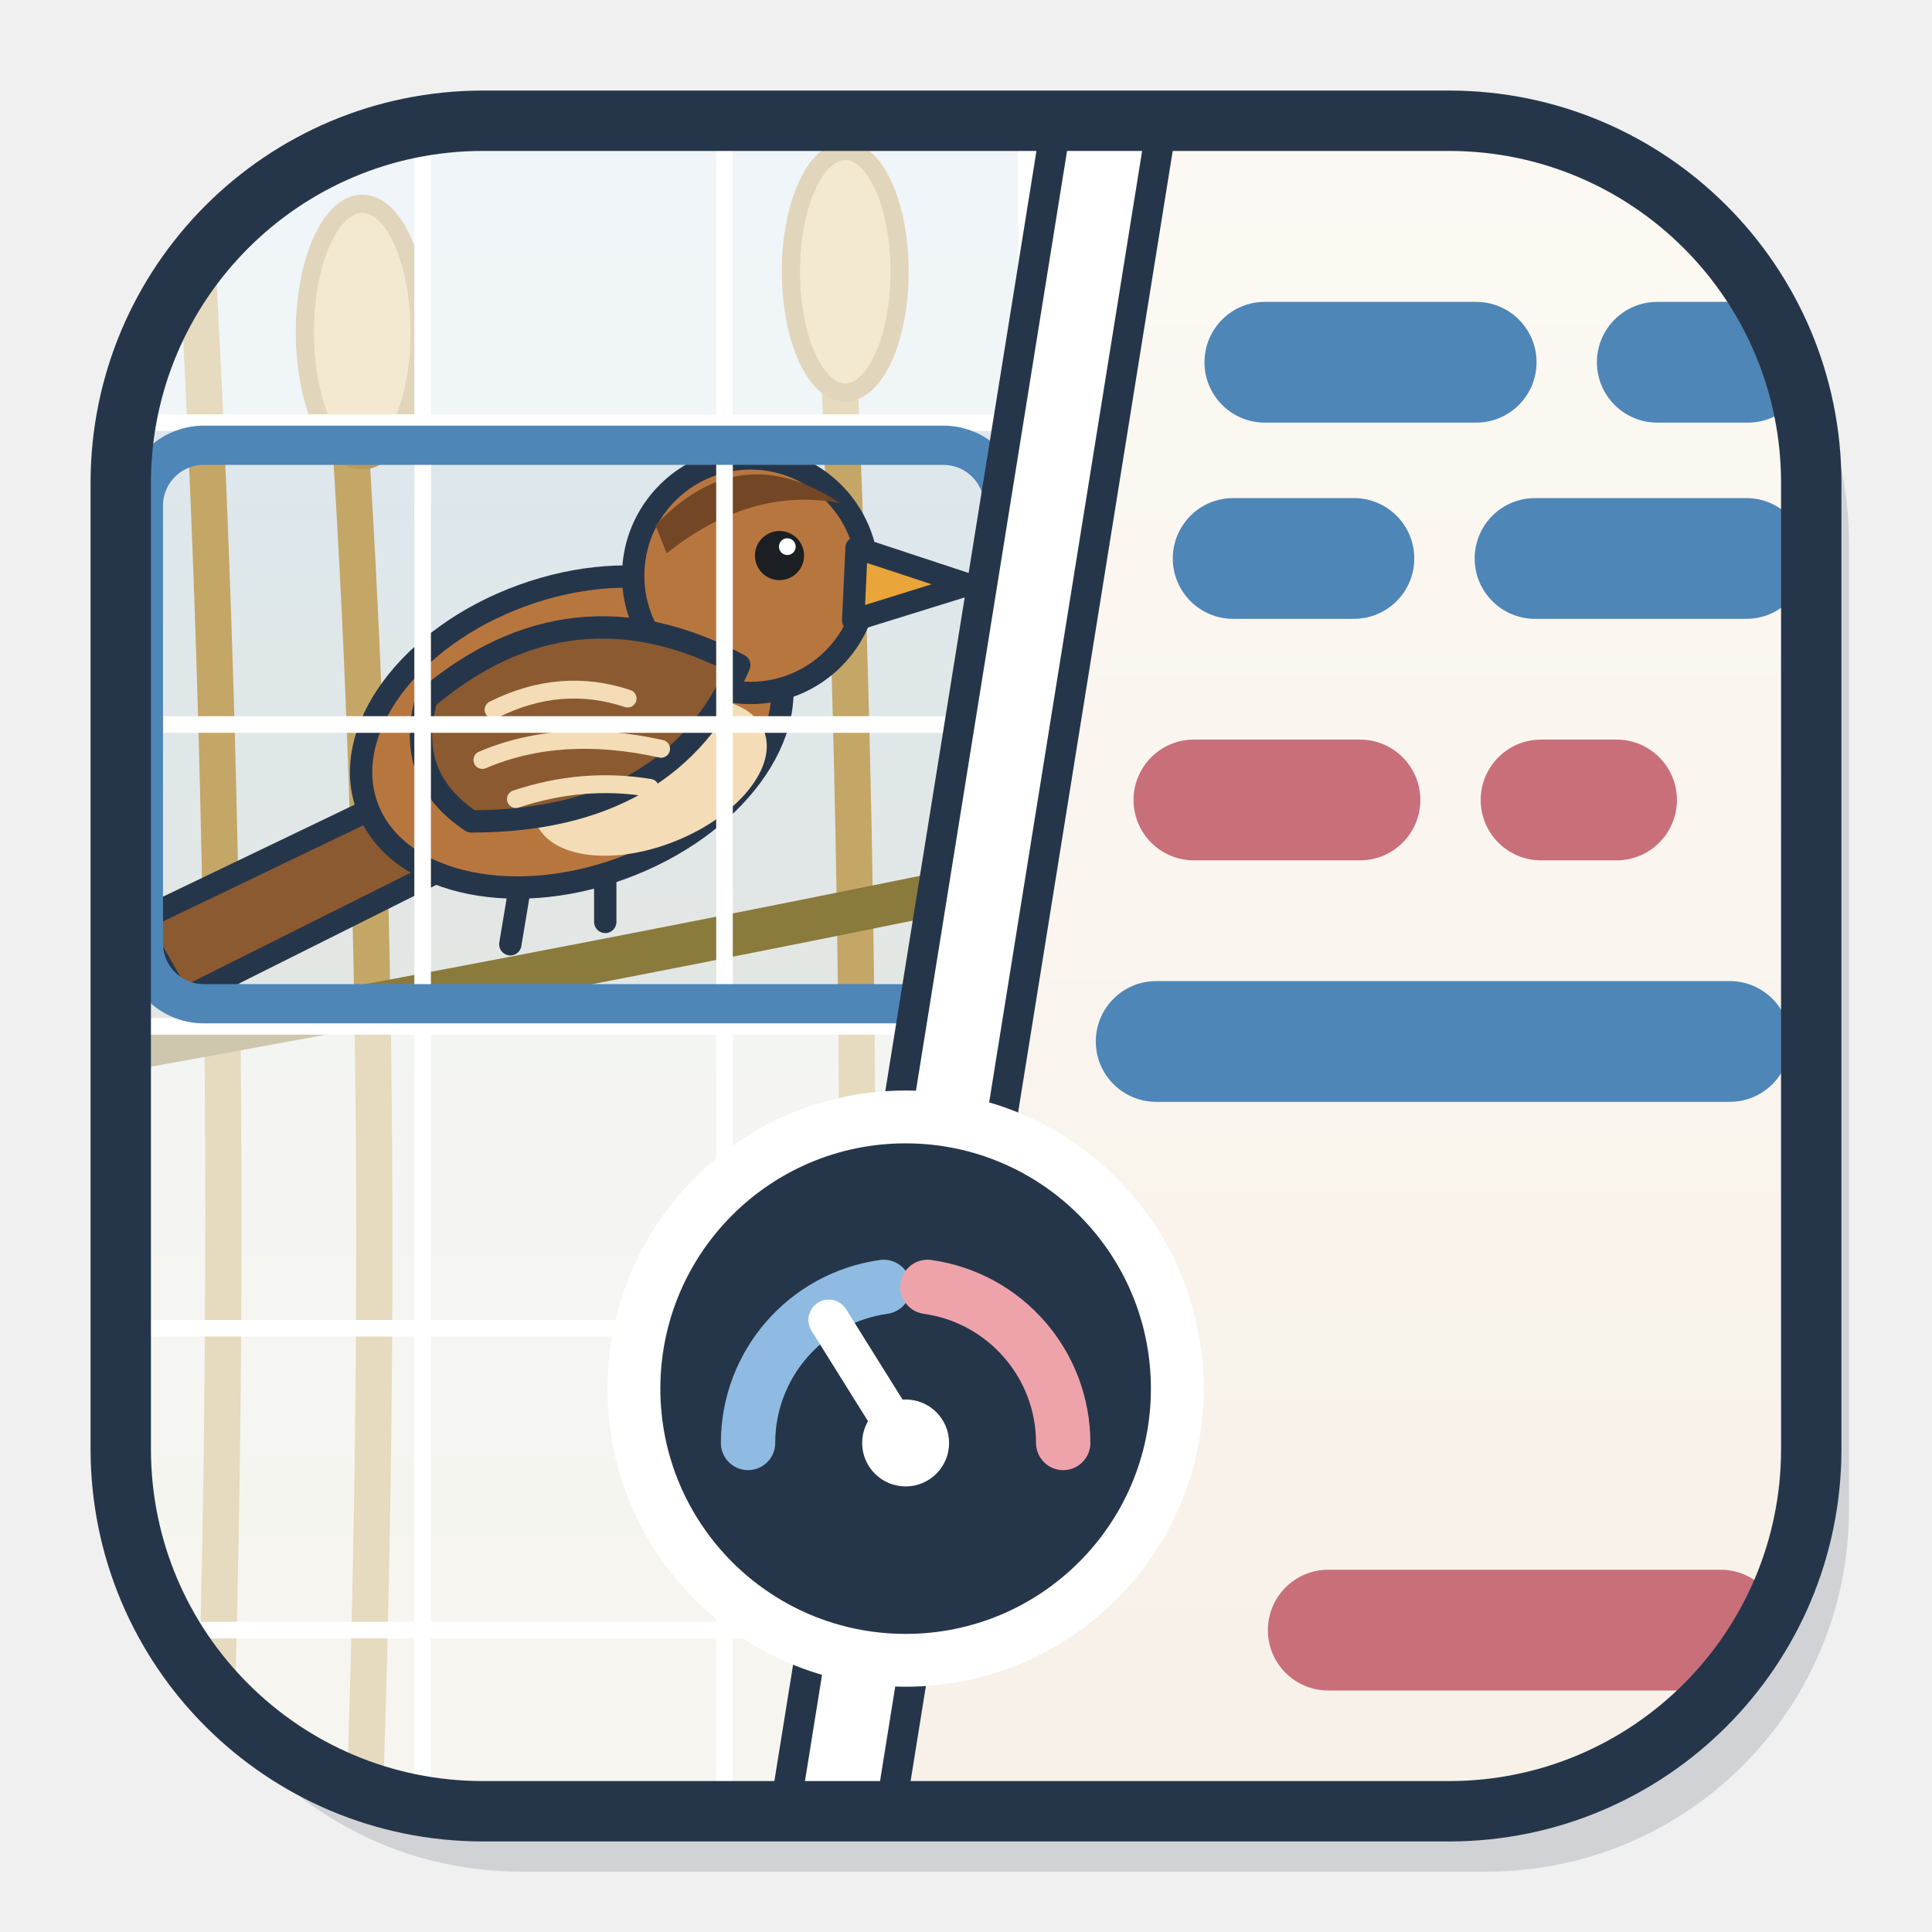
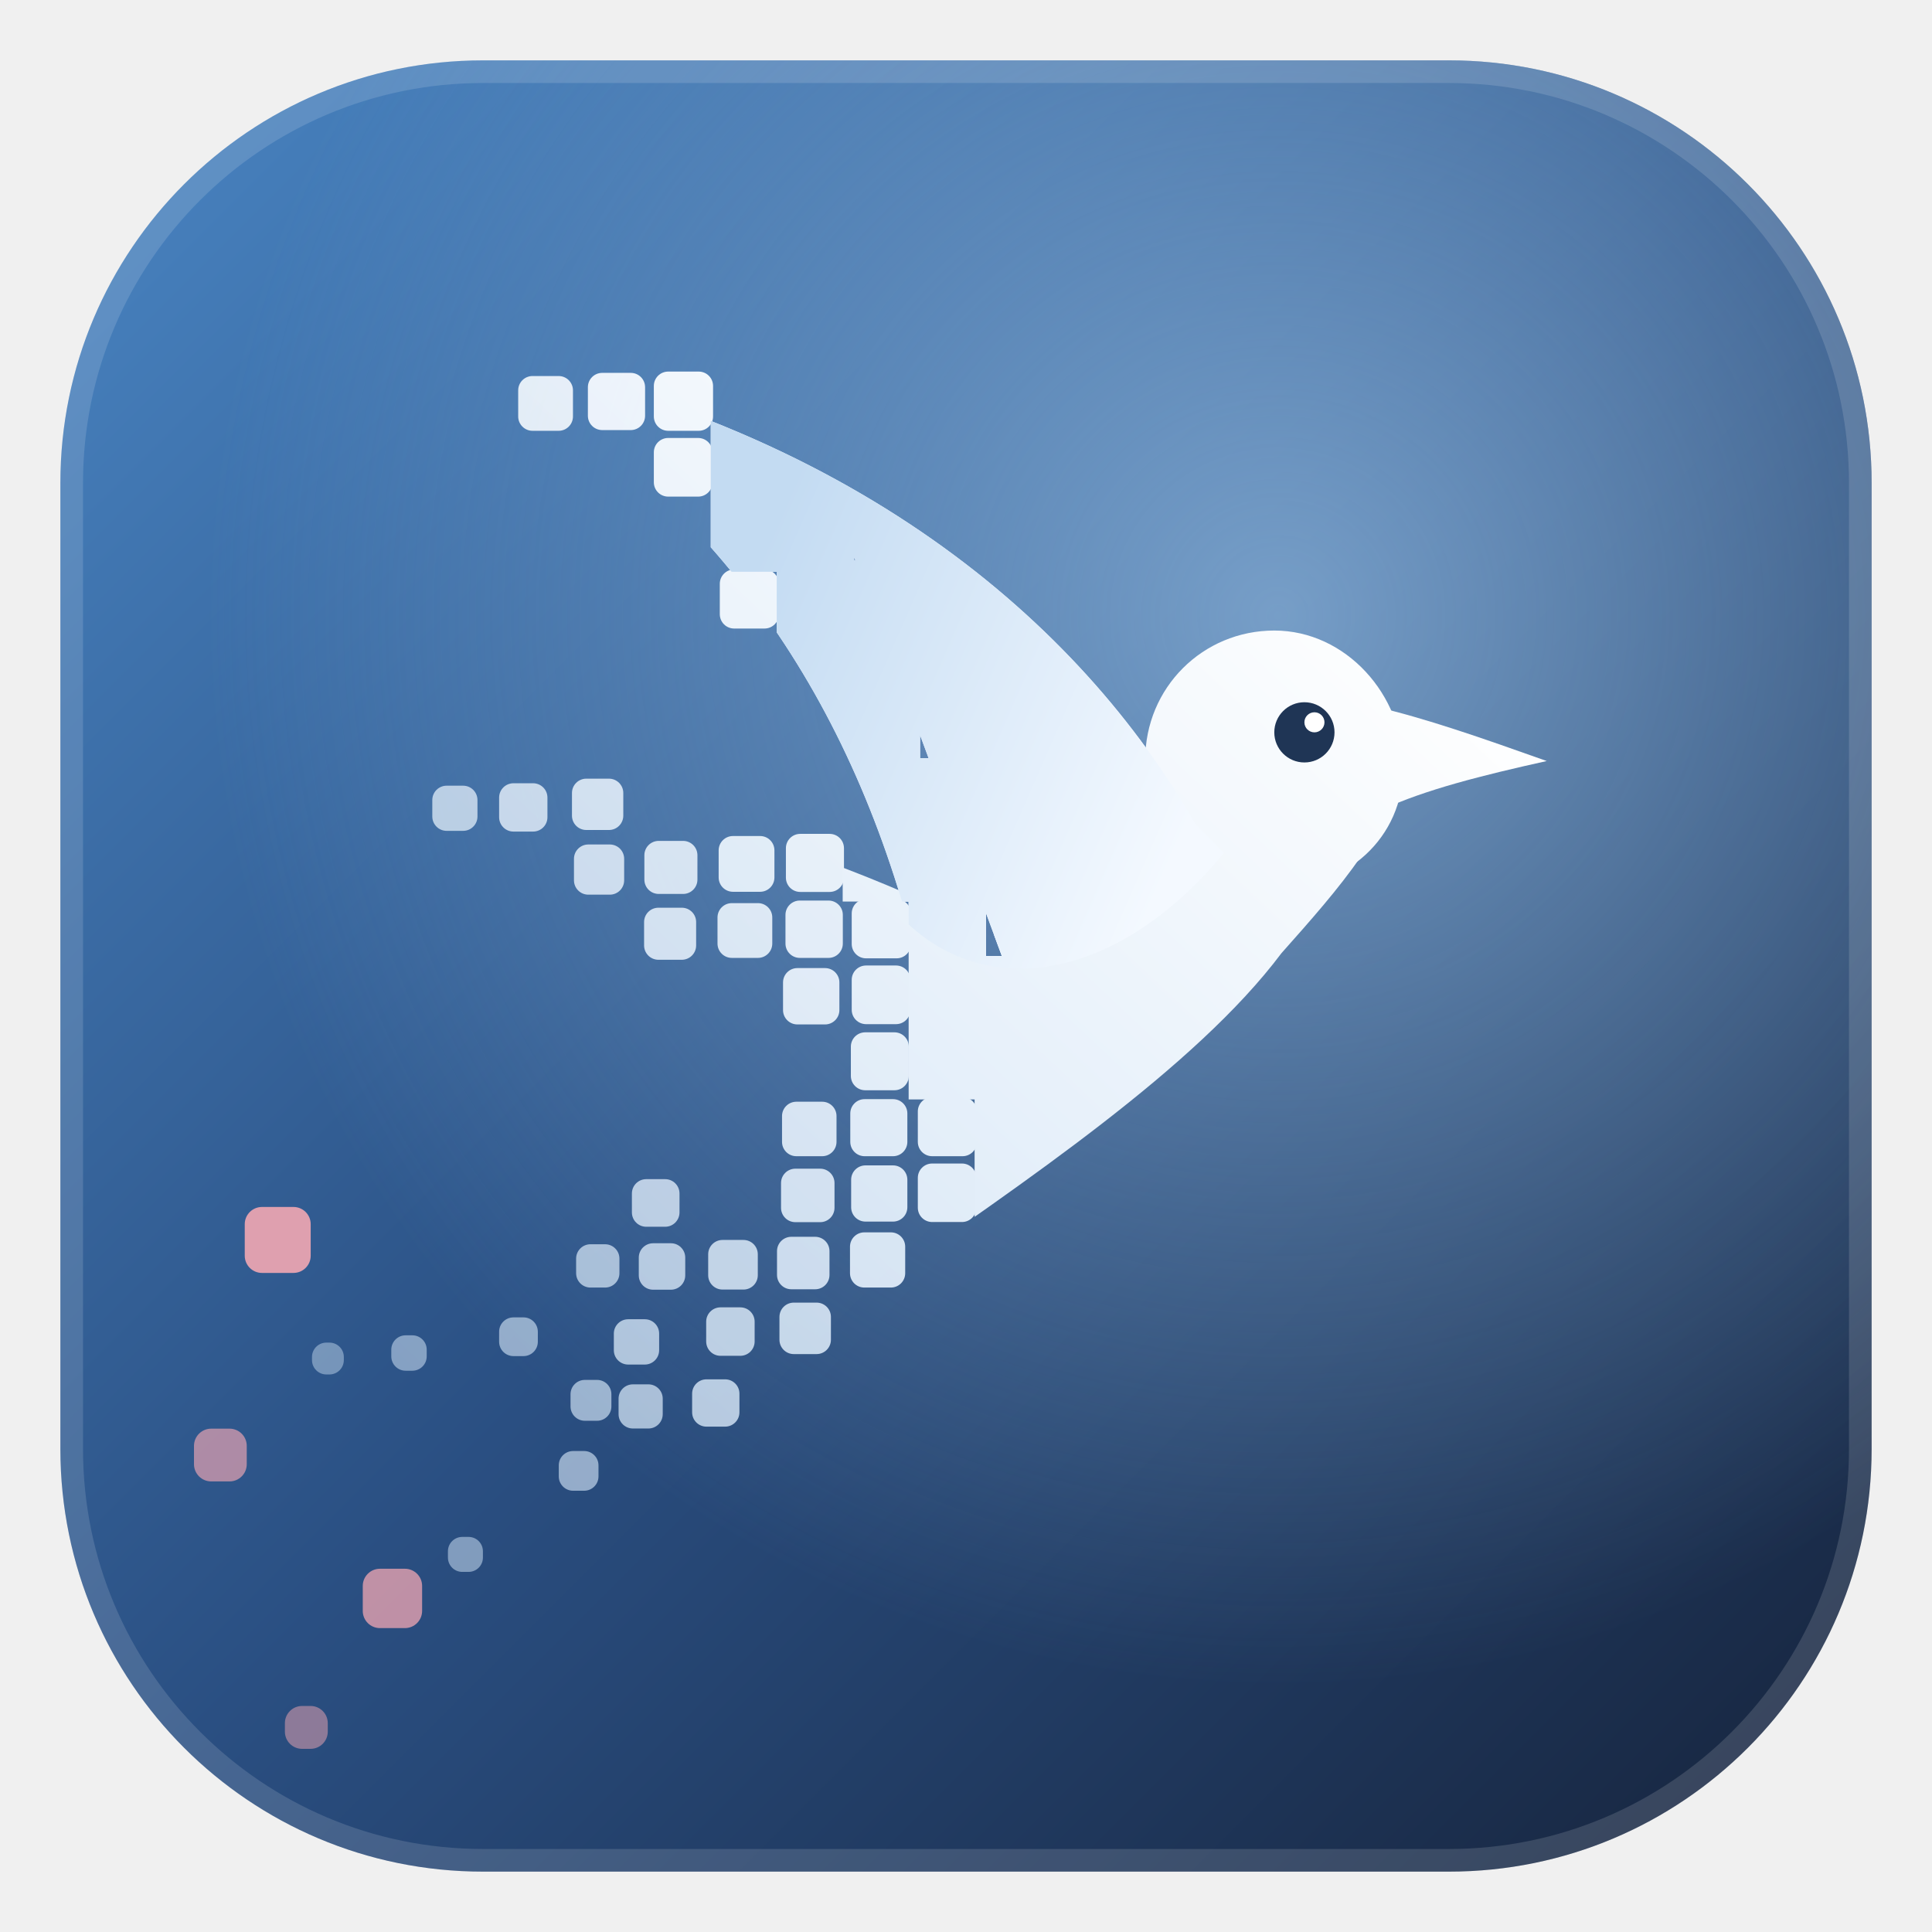
<svg xmlns="http://www.w3.org/2000/svg" viewBox="0 0 128 128" width="128" height="128">
  <defs>
+     <linearGradient id="bg" x1="0" y1="0" x2="1" y2="1">
+       <stop offset="0" stop-color="#4a86c4" />
+       <stop offset="0.5" stop-color="#2a4f82" />
+       <stop offset="1" stop-color="#16233b" />
+     </linearGradient>
+     <radialGradient id="glow" cx="0.66" cy="0.32" r="0.55">
+       <stop offset="0" stop-color="#a9d2f5" stop-opacity="0.6" />
+       <stop offset="1" stop-color="#9cc8ef" stop-opacity="0" />
+     </radialGradient>
+     <linearGradient id="wingfill" gradientUnits="userSpaceOnUse" x1="84" y1="40" x2="52" y2="26">
+       <stop offset="0" stop-color="#f4f9ff" />
+       <stop offset="1" stop-color="#c3dbf2" />
+     </linearGradient>
+     <linearGradient id="birdfill" gradientUnits="userSpaceOnUse" x1="100" y1="26" x2="40" y2="90">
+       <stop offset="0" stop-color="#ffffff" />
+       <stop offset="1" stop-color="#cfe2f5" />
+     </linearGradient>
+     <clipPath id="solid">
+       <polygon points="-33.91,-231.72 247.41,-335.92 455.80,226.73 174.47,330.92" />
+       <rect x="41.00" y="-5.00" width="5.40" height="5.40" />
+       <rect x="45.60" y="-5.00" width="5.40" height="5.40" />
+       <rect x="45.60" y="-0.40" width="5.40" height="5.40" />
+       <rect x="45.60" y="4.20" width="5.40" height="5.40" />
+       <rect x="50.20" y="-0.40" width="5.40" height="5.40" />
+       <rect x="50.20" y="4.20" width="5.40" height="5.40" />
+       <rect x="50.20" y="8.80" width="5.40" height="5.40" />
+       <rect x="50.20" y="13.40" width="5.40" height="5.40" />
+       <rect x="50.20" y="18.00" width="5.40" height="5.40" />
+       <rect x="54.80" y="13.40" width="5.40" height="5.40" />
+       <rect x="54.80" y="18.00" width="5.40" height="5.40" />
+       <rect x="54.80" y="22.60" width="5.40" height="5.40" />
+       <rect x="54.80" y="27.20" width="5.40" height="5.40" />
+       <rect x="54.80" y="31.80" width="5.40" height="5.40" />
+       <rect x="59.40" y="22.60" width="5.40" height="5.40" />
+       <rect x="59.40" y="27.20" width="5.40" height="5.40" />
+       <rect x="59.40" y="31.80" width="5.40" height="5.40" />
+       <rect x="59.40" y="36.40" width="5.40" height="5.40" />
+       <rect x="59.40" y="41.00" width="5.40" height="5.40" />
+       <rect x="64.00" y="36.40" width="5.40" height="5.40" />
+       <rect x="64.00" y="41.00" width="5.40" height="5.40" />
+       <rect x="64.00" y="45.60" width="5.40" height="5.40" />
+       <rect x="64.00" y="50.20" width="5.40" height="5.40" />
+       <rect x="64.00" y="54.80" width="5.40" height="5.40" />
+       <rect x="68.60" y="50.20" width="5.40" height="5.40" />
+       <rect x="68.60" y="54.80" width="5.40" height="5.40" />
+       <rect x="68.60" y="59.40" width="5.40" height="5.40" />
+       <rect x="68.60" y="64.00" width="5.40" height="5.40" />
+       <rect x="68.60" y="68.60" width="5.40" height="5.40" />
+       <rect x="73.20" y="59.40" width="5.40" height="5.40" />
+       <rect x="73.20" y="64.00" width="5.40" height="5.40" />
+       <rect x="73.20" y="68.60" width="5.40" height="5.40" />
+       <rect x="73.20" y="73.20" width="5.40" height="5.40" />
+       <rect x="73.20" y="77.80" width="5.40" height="5.40" />
+       <rect x="77.80" y="73.20" width="5.40" height="5.40" />
+       <rect x="77.80" y="77.80" width="5.40" height="5.40" />
+       <rect x="77.80" y="82.40" width="5.40" height="5.40" />
+       <rect x="77.80" y="87.00" width="5.40" height="5.40" />
+       <rect x="77.80" y="91.60" width="5.40" height="5.40" />
+       <rect x="82.40" y="87.00" width="5.40" height="5.40" />
+       <rect x="82.40" y="91.60" width="5.40" height="5.40" />
+       <rect x="82.40" y="96.20" width="5.40" height="5.40" />
+       <rect x="82.40" y="100.80" width="5.40" height="5.40" />
+       <rect x="82.40" y="105.40" width="5.40" height="5.40" />
+       <rect x="87.00" y="96.20" width="5.40" height="5.40" />
+       <rect x="87.00" y="100.80" width="5.40" height="5.40" />
+       <rect x="87.00" y="105.40" width="5.40" height="5.40" />
+       <rect x="87.00" y="110.00" width="5.40" height="5.40" />
+       <rect x="87.00" y="114.60" width="5.40" height="5.40" />
+       <rect x="87.00" y="119.20" width="5.40" height="5.40" />
+       <rect x="91.60" y="110.00" width="5.40" height="5.40" />
+       <rect x="91.60" y="114.60" width="5.40" height="5.40" />
+       <rect x="91.60" y="119.20" width="5.40" height="5.40" />
+       <rect x="91.60" y="123.80" width="5.40" height="5.40" />
+       <rect x="91.60" y="128.40" width="5.40" height="5.40" />
+       <rect x="96.20" y="123.80" width="5.40" height="5.40" />
+       <rect x="96.20" y="128.40" width="5.40" height="5.40" />
+       <rect x="96.20" y="133.00" width="5.40" height="5.40" />
+     </clipPath>
    <clipPath id="tile">
-       <rect x="8.0" y="8.0" width="112.0" height="112.0" rx="24.0" />
+       <rect x="4.0" y="4.0" width="120.0" height="120.0" rx="28.0" />
    </clipPath>
-     <clipPath id="left">
-       <polygon points="0,0 71.29,0 50.71,128 0,128" />
-     </clipPath>
-     <clipPath id="right">
-       <polygon points="78.29,0 128,0 128,128 57.71,128" />
-     </clipPath>
-     <linearGradient id="img" x1="0" y1="0" x2="0" y2="1">
-       <stop offset="0" stop-color="#d6e7f6" />
-       <stop offset="1" stop-color="#efe6d2" />
-     </linearGradient>
-     <linearGradient id="txt" x1="0" y1="0" x2="0" y2="1">
-       <stop offset="0" stop-color="#fdfaf5" />
-       <stop offset="1" stop-color="#f6efe6" />
-     </linearGradient>
  </defs>
-   <rect x="10.5" y="12.0" width="112.0" height="112.0" rx="24.0" fill="#26364a" opacity="0.16" />
-   <rect x="8.0" y="8.0" width="112.0" height="112.0" rx="24.0" fill="#ffffff" />
+   <rect x="4.0" y="4.0" width="120.0" height="120.0" rx="28.0" fill="url(#bg)" />
  <g clip-path="url(#tile)">
-     <g clip-path="url(#left)">
-       <rect x="-10" y="-10" width="150" height="150" fill="url(#img)" />
-       <path d="M14 124 Q16 70 13 16" fill="none" stroke="#c4a666" stroke-width="2.4" stroke-linecap="round" />
-       <path d="M24 124 Q26 70 23 26" fill="none" stroke="#c4a666" stroke-width="2.4" stroke-linecap="round" />
-       <path d="M56 124 Q58 70 55 12" fill="none" stroke="#c4a666" stroke-width="2.4" stroke-linecap="round" />
-       <ellipse cx="24" cy="22" rx="3.8" ry="8.5" fill="#e3c88f" stroke="#b89a5c" stroke-width="1.2" />
-       <ellipse cx="56" cy="18" rx="3.6" ry="8" fill="#e3c88f" stroke="#b89a5c" stroke-width="1.2" />
-       <g transform="translate(36.4 48.5) scale(0.74) translate(-66 -52)">
-         <path d="M-40 92 Q60 76 150 56" fill="none" stroke="#8a7a3c" stroke-width="3.8" stroke-linecap="round" />
-         <path d="M54 57 L29 69 L33 76 L57 64 Z" fill="#8b5a31" stroke="#26364a" stroke-width="2.0" stroke-linejoin="round" stroke-linecap="round" />
-         <path d="M64 62 L62.5 71 M71 61 L71 69" fill="none" stroke="#26364a" stroke-width="2.0" stroke-linejoin="round" stroke-linecap="round" />
-         <ellipse cx="68" cy="52" rx="19.5" ry="13" transform="rotate(-20 68 52)" fill="#b8763f" stroke="#26364a" stroke-width="2.0" stroke-linejoin="round" stroke-linecap="round" />
-         <ellipse cx="75" cy="56" rx="11" ry="6.2" transform="rotate(-22 75 56)" fill="#f4dcb6" />
-         <circle cx="84" cy="38" r="10.5" fill="#b8763f" stroke="#26364a" stroke-width="2.0" stroke-linejoin="round" stroke-linecap="round" />
-         <path d="M75.5 33.5 Q83 25.5 92 31.5 Q84 30 76.5 36 Z" fill="#734626" />
-         <path d="M55 49 Q68 38 83 46 Q77 60 59 60 Q53 56 55 49 Z" fill="#8b5a31" stroke="#26364a" stroke-width="2.0" stroke-linejoin="round" stroke-linecap="round" />
-         <path d="M61 50 Q67 47 73 49 M60 54.5 Q67 51.5 76 53.5 M63 58 Q69 56 75 57" fill="none" stroke="#f4dcb6" stroke-width="1.6" stroke-linecap="round" />
-         <path d="M93.5 35.5 L103.5 38.8 L93.2 42 Z" fill="#eaa53a" stroke="#26364a" stroke-width="2.0" stroke-linejoin="round" stroke-linecap="round" />
-         <circle cx="86.6" cy="36.2" r="2.2" fill="#1b1f24" />
-         <circle cx="87.3" cy="35.4" r="0.75" fill="#fff" />
+     <rect width="128" height="128" fill="url(#glow)" />
+     <g transform="translate(64 66) scale(0.95) translate(-68 -53)">
+       <rect x="17.70" y="67.70" width="4.60" height="4.60" rx="1.2" fill="#f2a7b3" opacity="0.90" />
+       <rect x="14.16" y="83.16" width="3.68" height="3.68" rx="1.2" fill="#f2a7b3" opacity="0.65" />
+       <rect x="25.93" y="92.93" width="4.14" height="4.14" rx="1.2" fill="#f2a7b3" opacity="0.75" />
+       <rect x="20.50" y="102.50" width="2.99" height="2.99" rx="1.2" fill="#f2a7b3" opacity="0.50" />
+       <rect x="22.39" y="77.16" width="2.22" height="2.22" rx="1.0" fill="url(#birdfill)" opacity="0.45" />
+       <rect x="30.78" y="38.32" width="3.15" height="3.15" rx="1.0" fill="url(#birdfill)" opacity="0.76" />
+       <rect x="27.92" y="76.65" width="2.47" height="2.47" rx="1.0" fill="url(#birdfill)" opacity="0.54" />
+       <rect x="36.77" y="9.75" width="3.82" height="3.82" rx="1.0" fill="url(#birdfill)" opacity="0.94" />
+       <rect x="35.44" y="38.15" width="3.37" height="3.37" rx="1.0" fill="url(#birdfill)" opacity="0.83" />
+       <rect x="35.44" y="75.40" width="2.70" height="2.70" rx="1.0" fill="url(#birdfill)" opacity="0.62" />
+       <rect x="31.87" y="90.71" width="2.44" height="2.44" rx="1.0" fill="url(#birdfill)" opacity="0.53" />
+       <rect x="41.63" y="9.53" width="3.99" height="3.99" rx="1.0" fill="url(#birdfill)" opacity="0.98" />
+       <rect x="40.52" y="37.83" width="3.58" height="3.58" rx="1.0" fill="url(#birdfill)" opacity="0.88" />
+       <rect x="40.66" y="42.42" width="3.50" height="3.50" rx="1.0" fill="url(#birdfill)" opacity="0.86" />
+       <rect x="40.81" y="70.30" width="3.02" height="3.02" rx="1.0" fill="url(#birdfill)" opacity="0.72" />
+       <rect x="40.42" y="79.76" width="2.85" height="2.85" rx="1.0" fill="url(#birdfill)" opacity="0.67" />
+       <rect x="39.60" y="84.72" width="2.77" height="2.77" rx="1.0" fill="url(#birdfill)" opacity="0.64" />
+       <rect x="46.23" y="9.44" width="4.13" height="4.13" rx="1.0" fill="url(#birdfill)" opacity="1.00" />
+       <rect x="46.23" y="14.07" width="4.09" height="4.09" rx="1.0" fill="url(#birdfill)" opacity="0.99" />
+       <rect x="45.57" y="42.17" width="3.70" height="3.70" rx="1.0" fill="url(#birdfill)" opacity="0.91" />
+       <rect x="45.55" y="46.83" width="3.63" height="3.63" rx="1.0" fill="url(#birdfill)" opacity="0.90" />
+       <rect x="44.70" y="65.76" width="3.32" height="3.32" rx="1.0" fill="url(#birdfill)" opacity="0.81" />
+       <rect x="45.18" y="70.23" width="3.24" height="3.24" rx="1.0" fill="url(#birdfill)" opacity="0.79" />
+       <rect x="43.44" y="75.53" width="3.16" height="3.16" rx="1.0" fill="url(#birdfill)" opacity="0.77" />
+       <rect x="43.77" y="80.07" width="3.08" height="3.08" rx="1.0" fill="url(#birdfill)" opacity="0.74" />
+       <rect x="50.83" y="23.24" width="4.12" height="4.12" rx="1.0" fill="url(#birdfill)" opacity="1.00" />
+       <rect x="50.75" y="41.83" width="3.89" height="3.89" rx="1.0" fill="url(#birdfill)" opacity="0.96" />
+       <rect x="50.67" y="46.51" width="3.82" height="3.82" rx="1.0" fill="url(#birdfill)" opacity="0.94" />
+       <rect x="50.02" y="70.00" width="3.46" height="3.46" rx="1.0" fill="url(#birdfill)" opacity="0.85" />
+       <rect x="49.88" y="74.70" width="3.38" height="3.38" rx="1.0" fill="url(#birdfill)" opacity="0.83" />
+       <rect x="48.90" y="79.72" width="3.30" height="3.30" rx="1.0" fill="url(#birdfill)" opacity="0.81" />
+       <rect x="55.44" y="41.68" width="4.05" height="4.05" rx="1.0" fill="url(#birdfill)" opacity="0.99" />
+       <rect x="55.41" y="46.33" width="4.00" height="4.00" rx="1.0" fill="url(#birdfill)" opacity="0.98" />
+       <rect x="55.24" y="51.04" width="3.93" height="3.93" rx="1.0" fill="url(#birdfill)" opacity="0.97" />
+       <rect x="55.17" y="60.36" width="3.80" height="3.80" rx="1.0" fill="url(#birdfill)" opacity="0.94" />
+       <rect x="55.10" y="65.03" width="3.73" height="3.73" rx="1.0" fill="url(#birdfill)" opacity="0.92" />
+       <rect x="54.82" y="69.78" width="3.66" height="3.66" rx="1.0" fill="url(#birdfill)" opacity="0.90" />
+       <rect x="54.99" y="74.37" width="3.59" height="3.59" rx="1.0" fill="url(#birdfill)" opacity="0.88" />
+       <rect x="60.03" y="46.23" width="4.13" height="4.13" rx="1.0" fill="url(#birdfill)" opacity="1.00" />
+       <rect x="60.03" y="50.86" width="4.09" height="4.09" rx="1.0" fill="url(#birdfill)" opacity="0.99" />
+       <rect x="59.97" y="55.52" width="4.04" height="4.04" rx="1.0" fill="url(#birdfill)" opacity="0.99" />
+       <rect x="59.93" y="60.18" width="3.98" height="3.98" rx="1.0" fill="url(#birdfill)" opacity="0.98" />
+       <rect x="59.99" y="64.80" width="3.92" height="3.92" rx="1.0" fill="url(#birdfill)" opacity="0.96" />
+       <rect x="59.91" y="69.47" width="3.85" height="3.85" rx="1.0" fill="url(#birdfill)" opacity="0.95" />
+       <rect x="64.64" y="60.04" width="4.12" height="4.12" rx="1.0" fill="url(#birdfill)" opacity="1.00" />
+       <rect x="64.64" y="64.67" width="4.08" height="4.08" rx="1.0" fill="url(#birdfill)" opacity="0.99" />
+       <g fill="url(#birdfill)" clip-path="url(#solid)">
+         <path d="M76 52 C64 45 49 39 29 37 C43 45 55 54 66 60 C71 58.5 74.5 55.5 76 52 Z" />
+         <path d="M96 33 C90 29 84 30.5 81 35 C76 44 68 54 60 61 L24 79 C35 77 43 74.5 49 73.5 L31 97 C43 89 53 80 62 73 C72 66 84 58 90 50 C94 45.5 98 41 98 37 C98 35.5 97.4 34 96 33 Z" />
+         <path d="M98.5 37 C98.5 42 94.5 45.5 89.5 45.5 C84.5 45.5 80.5 41.5 80.5 36.5 C80.5 31.5 84.5 27.5 89.5 27.5 C94.5 27.5 98.5 32 98.5 37 Z" />
+         <path d="M96.5 32.8 C100 33.6 104 35 108.5 36.6 C104 37.6 100 38.6 97 40 Z" />
+         <path d="M84 41 C76 27 60 13 33 8 C49 17 59 30 64 48 C70 53.5 79 51.5 86 43 Z" />
+         <path d="M84 41 C76 27 60 13 33 8 C49 17 59 30 64 48 C70 53.5 79 51.5 86 43 Z" fill="url(#wingfill)" />
      </g>
-       <rect x="-12.0" y="-12.0" width="20.0" height="20.0" fill="#ffffff" opacity="0.58" />
-       <rect x="-12.0" y="8.0" width="20.0" height="20.0" fill="#ffffff" opacity="0.58" />
-       <rect x="-12.0" y="28.0" width="20.0" height="20.0" fill="#ffffff" opacity="0.58" />
-       <rect x="-12.0" y="48.0" width="20.0" height="20.0" fill="#ffffff" opacity="0.58" />
-       <rect x="-12.0" y="68.0" width="20.0" height="20.0" fill="#ffffff" opacity="0.58" />
-       <rect x="-12.0" y="88.0" width="20.0" height="20.0" fill="#ffffff" opacity="0.58" />
-       <rect x="-12.0" y="108.0" width="20.0" height="20.0" fill="#ffffff" opacity="0.58" />
-       <rect x="-12.0" y="128.0" width="20.0" height="20.0" fill="#ffffff" opacity="0.58" />
-       <rect x="8.0" y="-12.0" width="20.0" height="20.0" fill="#ffffff" opacity="0.58" />
-       <rect x="8.0" y="8.0" width="20.0" height="20.0" fill="#ffffff" opacity="0.58" />
-       <rect x="8.0" y="68.0" width="20.0" height="20.0" fill="#ffffff" opacity="0.58" />
-       <rect x="8.0" y="88.0" width="20.0" height="20.0" fill="#ffffff" opacity="0.58" />
-       <rect x="8.0" y="108.0" width="20.0" height="20.0" fill="#ffffff" opacity="0.58" />
-       <rect x="8.0" y="128.0" width="20.0" height="20.0" fill="#ffffff" opacity="0.58" />
-       <rect x="28.0" y="-12.0" width="20.0" height="20.0" fill="#ffffff" opacity="0.58" />
-       <rect x="28.0" y="8.0" width="20.0" height="20.0" fill="#ffffff" opacity="0.58" />
-       <rect x="28.0" y="68.0" width="20.0" height="20.0" fill="#ffffff" opacity="0.58" />
-       <rect x="28.0" y="88.0" width="20.0" height="20.0" fill="#ffffff" opacity="0.58" />
-       <rect x="28.0" y="108.0" width="20.0" height="20.0" fill="#ffffff" opacity="0.58" />
-       <rect x="28.0" y="128.0" width="20.0" height="20.0" fill="#ffffff" opacity="0.58" />
-       <rect x="48.0" y="-12.0" width="20.0" height="20.0" fill="#ffffff" opacity="0.58" />
-       <rect x="48.0" y="8.0" width="20.0" height="20.0" fill="#ffffff" opacity="0.58" />
-       <rect x="48.0" y="68.0" width="20.0" height="20.0" fill="#ffffff" opacity="0.58" />
-       <rect x="48.0" y="88.0" width="20.0" height="20.0" fill="#ffffff" opacity="0.58" />
-       <rect x="48.0" y="108.0" width="20.0" height="20.0" fill="#ffffff" opacity="0.58" />
-       <rect x="48.0" y="128.0" width="20.0" height="20.0" fill="#ffffff" opacity="0.58" />
-       <rect x="68.0" y="-12.0" width="20.0" height="20.0" fill="#ffffff" opacity="0.58" />
-       <rect x="68.0" y="8.0" width="20.0" height="20.0" fill="#ffffff" opacity="0.58" />
-       <rect x="68.0" y="28.0" width="20.0" height="20.0" fill="#ffffff" opacity="0.58" />
-       <rect x="68.0" y="48.0" width="20.0" height="20.0" fill="#ffffff" opacity="0.58" />
-       <rect x="68.0" y="68.0" width="20.0" height="20.0" fill="#ffffff" opacity="0.58" />
-       <rect x="68.0" y="88.0" width="20.0" height="20.0" fill="#ffffff" opacity="0.58" />
-       <rect x="68.0" y="108.0" width="20.0" height="20.0" fill="#ffffff" opacity="0.58" />
-       <rect x="68.0" y="128.0" width="20.0" height="20.0" fill="#ffffff" opacity="0.58" />
-       <rect x="88.0" y="-12.0" width="20.0" height="20.0" fill="#ffffff" opacity="0.58" />
-       <rect x="88.0" y="8.0" width="20.0" height="20.0" fill="#ffffff" opacity="0.58" />
-       <rect x="88.0" y="28.0" width="20.0" height="20.0" fill="#ffffff" opacity="0.58" />
-       <rect x="88.0" y="48.0" width="20.0" height="20.0" fill="#ffffff" opacity="0.58" />
-       <rect x="88.0" y="68.0" width="20.0" height="20.0" fill="#ffffff" opacity="0.58" />
-       <rect x="88.0" y="88.0" width="20.0" height="20.0" fill="#ffffff" opacity="0.58" />
-       <rect x="88.0" y="108.0" width="20.0" height="20.0" fill="#ffffff" opacity="0.58" />
-       <rect x="88.0" y="128.0" width="20.0" height="20.0" fill="#ffffff" opacity="0.58" />
-       <rect x="108.0" y="-12.0" width="20.0" height="20.0" fill="#ffffff" opacity="0.58" />
-       <rect x="108.0" y="8.0" width="20.0" height="20.0" fill="#ffffff" opacity="0.58" />
-       <rect x="108.0" y="28.0" width="20.0" height="20.0" fill="#ffffff" opacity="0.58" />
-       <rect x="108.0" y="48.0" width="20.0" height="20.0" fill="#ffffff" opacity="0.58" />
-       <rect x="108.0" y="68.0" width="20.0" height="20.0" fill="#ffffff" opacity="0.58" />
-       <rect x="108.0" y="88.0" width="20.0" height="20.0" fill="#ffffff" opacity="0.58" />
-       <rect x="108.0" y="108.0" width="20.0" height="20.0" fill="#ffffff" opacity="0.58" />
-       <rect x="108.0" y="128.0" width="20.0" height="20.0" fill="#ffffff" opacity="0.58" />
-       <path d="M-12.0 -10 V140 M-10 -12.0 H140" stroke="#ffffff" stroke-width="1.1" />
-       <path d="M8.0 -10 V140 M-10 8.0 H140" stroke="#ffffff" stroke-width="1.1" />
-       <path d="M28.0 -10 V140 M-10 28.0 H140" stroke="#ffffff" stroke-width="1.1" />
-       <path d="M48.0 -10 V140 M-10 48.0 H140" stroke="#ffffff" stroke-width="1.1" />
-       <path d="M68.0 -10 V140 M-10 68.0 H140" stroke="#ffffff" stroke-width="1.1" />
-       <path d="M88.0 -10 V140 M-10 88.0 H140" stroke="#ffffff" stroke-width="1.1" />
-       <path d="M108.0 -10 V140 M-10 108.0 H140" stroke="#ffffff" stroke-width="1.1" />
-       <path d="M128.0 -10 V140 M-10 128.0 H140" stroke="#ffffff" stroke-width="1.1" />
-       <rect x="9.5" y="29.5" width="57.0" height="37.0" rx="4" fill="none" stroke="#4f86b8" stroke-width="2.6" />
+       <circle cx="91.6" cy="34.6" r="2.1" fill="#1f3555" />
+       <circle cx="92.3" cy="33.9" r="0.7" fill="#ffffff" />
    </g>
-     <g clip-path="url(#right)">
-       <rect x="-10" y="-10" width="150" height="150" fill="url(#txt)" />
-       <rect x="79.8" y="20" width="22" height="8.0" rx="4.0" fill="#4f86b8" />
-       <rect x="105.8" y="20" width="14" height="8.0" rx="4.0" fill="#4f86b8" />
-       <rect x="77.7" y="33" width="16" height="8.0" rx="4.0" fill="#4f86b8" />
-       <rect x="97.7" y="33" width="22" height="8.0" rx="4.0" fill="#4f86b8" />
-       <rect x="75.1" y="49" width="19" height="8.0" rx="4.0" fill="#c96f7a" />
-       <rect x="98.1" y="49" width="13" height="8.0" rx="4.0" fill="#c96f7a" />
-       <rect x="72.6" y="65" width="46" height="8.0" rx="4.0" fill="#4f86b8" />
-       <rect x="84.0" y="104" width="34" height="8.0" rx="4.0" fill="#c96f7a" />
-     </g>
-     <polygon points="0,0 71.29,0 50.71,128 0,128" fill="none" stroke="#26364a" stroke-width="2.0" />
-     <polygon points="78.29,0 128,0 128,128 57.71,128" fill="none" stroke="#26364a" stroke-width="2.0" />
  </g>
-   <circle cx="60.00" cy="92.00" r="18.0" fill="#26364a" stroke="#ffffff" stroke-width="3.5" />
-   <path d="M49.56 95.60 A10.44 10.44 0 0 1 58.55 85.26" fill="none" stroke="#8fbbe3" stroke-width="3.60" stroke-linecap="round" />
-   <path d="M61.45 85.26 A10.44 10.44 0 0 1 70.44 95.60" fill="none" stroke="#eea3ab" stroke-width="3.60" stroke-linecap="round" />
-   <path d="M60.00 95.60 L54.91 87.45" stroke="#ffffff" stroke-width="2.70" stroke-linecap="round" />
-   <circle cx="60.00" cy="95.60" r="2.88" fill="#ffffff" />
-   <rect x="8.0" y="8.0" width="112.0" height="112.0" rx="24.0" fill="none" stroke="#26364a" stroke-width="4.0" />
+   <rect x="4.75" y="4.75" width="118.5" height="118.5" rx="27.25" fill="none" stroke="#ffffff" stroke-opacity="0.14" stroke-width="1.5" />
</svg>
